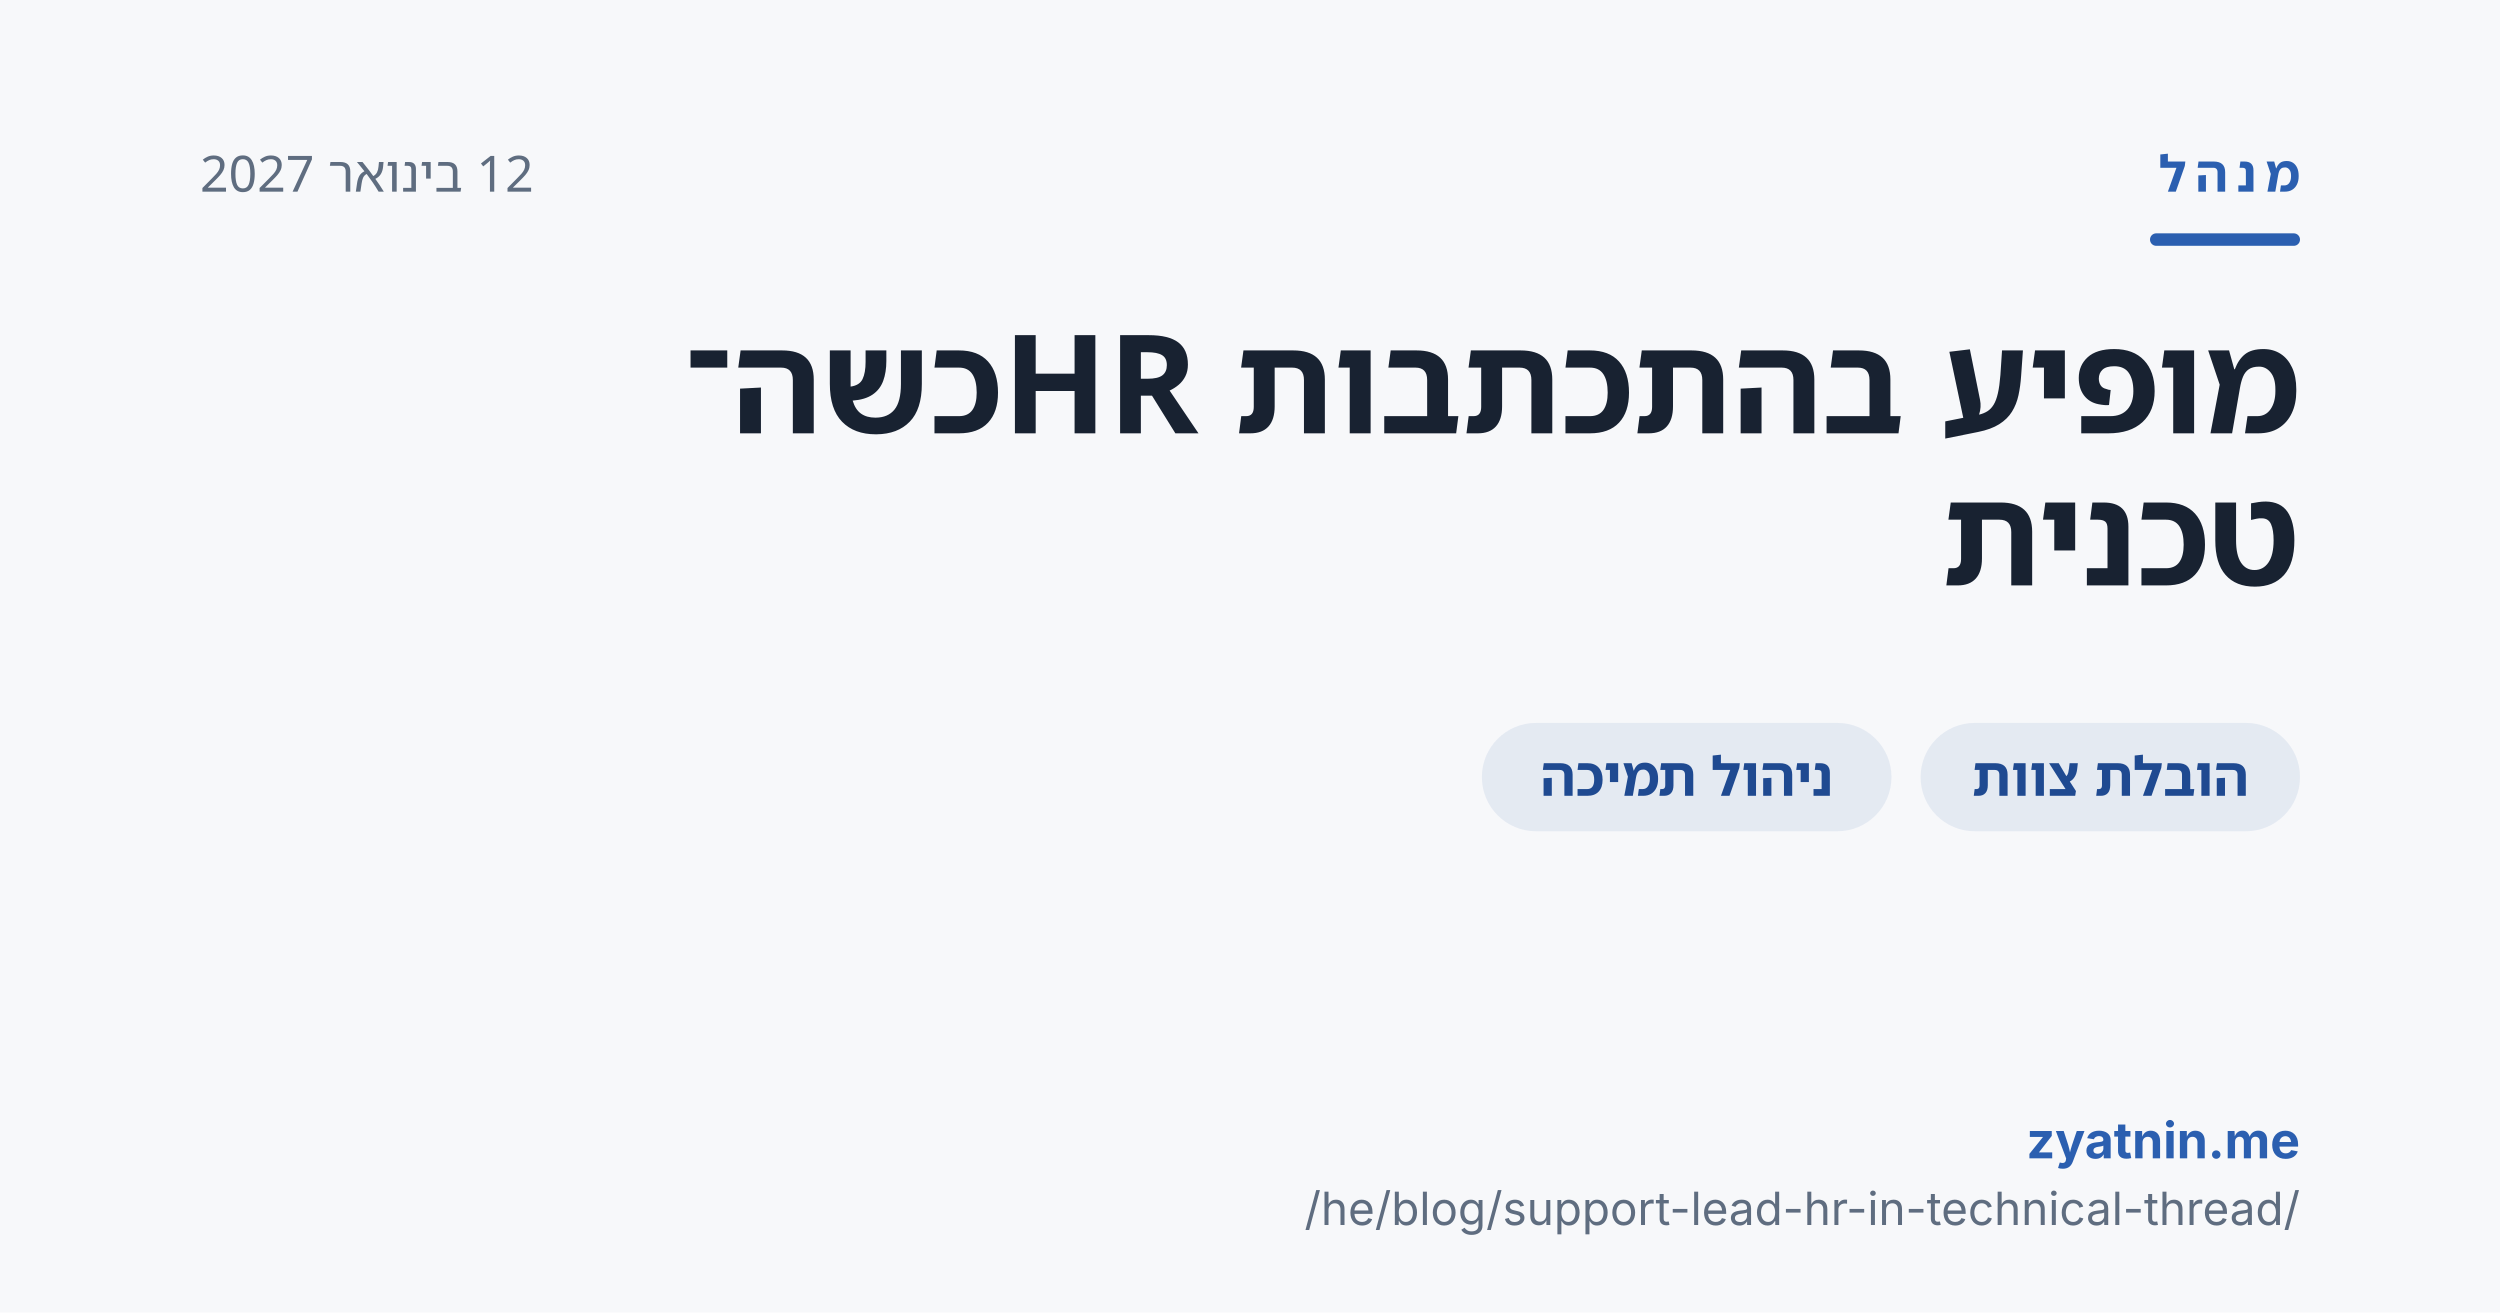
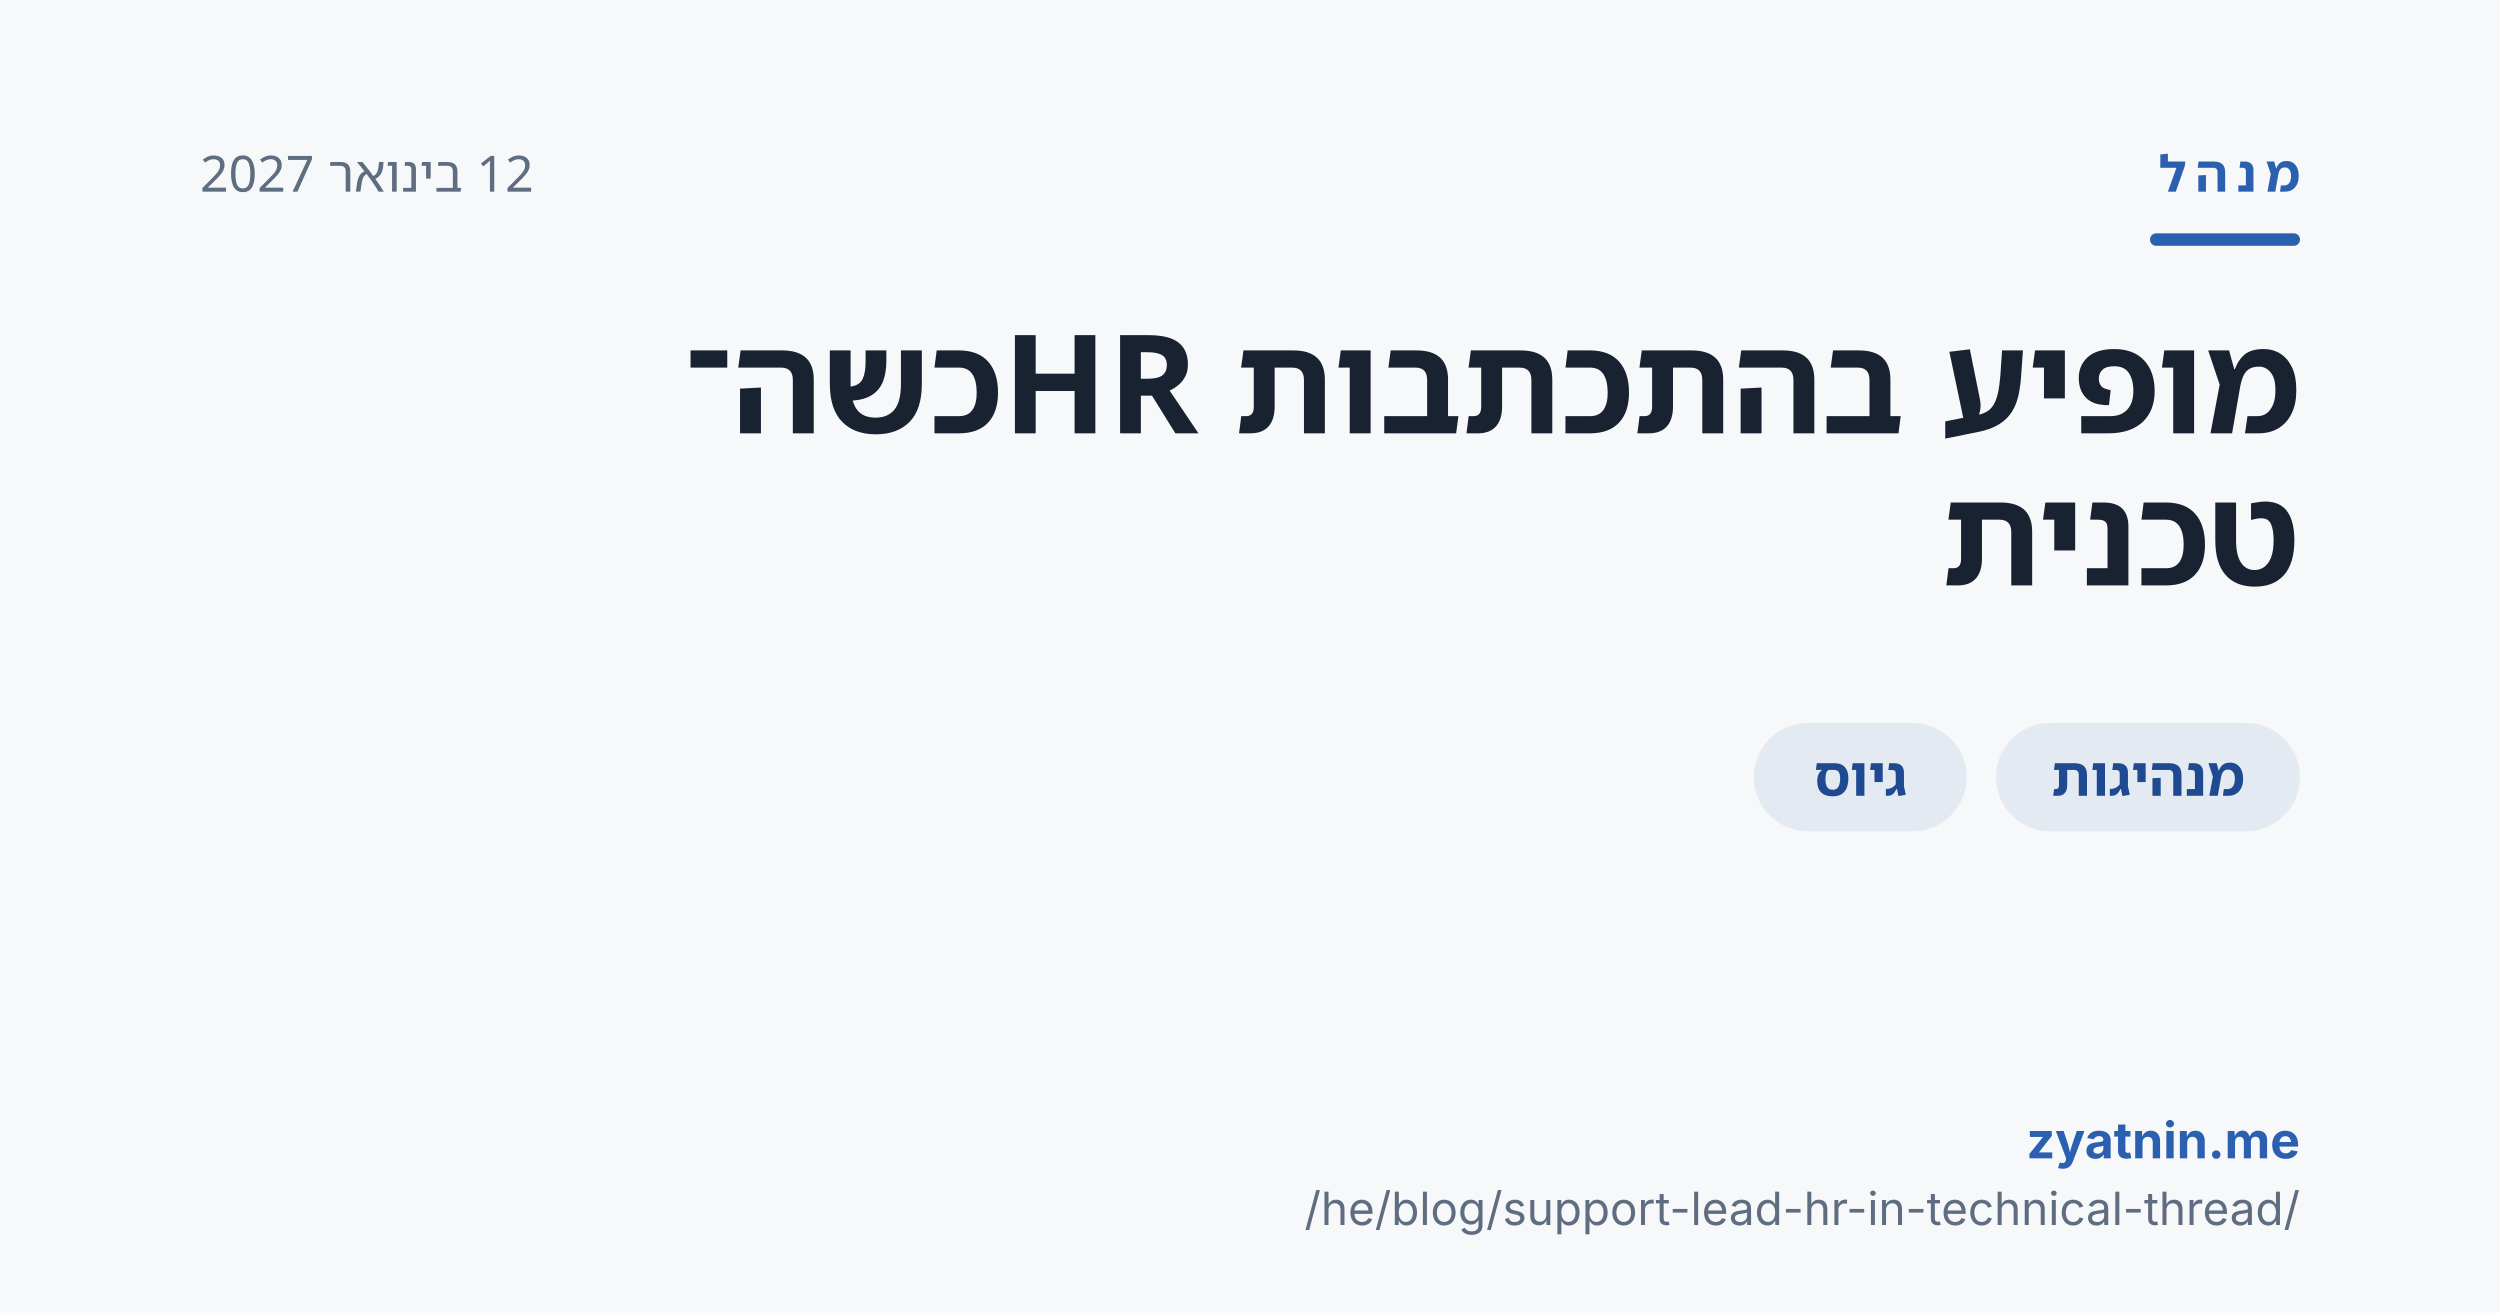
<svg xmlns="http://www.w3.org/2000/svg" width="1200" height="630" viewBox="0 0 1200 630">
  <rect width="1200" height="630" fill="#f7f8fa" />
  <text x="1104" y="92" text-anchor="end" font-family="Noto Sans Hebrew" font-size="24" font-weight="700" letter-spacing="4" fill="#2b5fb0">מנהל</text>
  <text x="96" y="92" text-anchor="start" font-family="Noto Sans Hebrew" font-size="24" font-weight="400" fill="#5f6d80">‫12 בינואר 2027‬</text>
  <rect x="1032" y="112" width="72" height="6" rx="3" fill="#2b5fb0" />
  <text x="1104" y="208" text-anchor="end" font-family="Noto Sans Hebrew" font-size="66" font-weight="800" fill="#182231">כשה־HR מופיע בהתכתבות</text>
  <text x="1104" y="281" text-anchor="end" font-family="Noto Sans Hebrew" font-size="66" font-weight="800" fill="#182231">טכנית</text>
-   <rect x="921.9" y="347" width="182.1" height="52" rx="26" fill="rgba(43, 95, 176, 0.09)" />
-   <text x="1013.0" y="382" text-anchor="middle" font-family="Noto Sans Hebrew" font-size="26" font-weight="600" fill="#1f4a91">הובלת צוות</text>
-   <rect x="711.3" y="347" width="196.6" height="52" rx="26" fill="rgba(43, 95, 176, 0.09)" />
-   <text x="809.6" y="382" text-anchor="middle" font-family="Noto Sans Hebrew" font-size="26" font-weight="600" fill="#1f4a91">ניהול תמיכה</text>
+   <rect x="958.1" y="347" width="145.9" height="52" rx="26" fill="rgba(43, 95, 176, 0.09)" />
+   <text x="1031.0" y="382" text-anchor="middle" font-family="Noto Sans Hebrew" font-size="26" font-weight="600" fill="#1f4a91">מנהיגות</text>
+   <rect x="841.8" y="347" width="102.2" height="52" rx="26" fill="rgba(43, 95, 176, 0.09)" />
+   <text x="893.0" y="382" text-anchor="middle" font-family="Noto Sans Hebrew" font-size="26" font-weight="600" fill="#1f4a91">גיוס</text>
  <text x="1104" y="556" text-anchor="end" font-family="Inter" font-size="24" font-weight="700" fill="#2b5fb0">zyatnin.me</text>
  <text x="1104" y="588" text-anchor="end" font-family="Inter" font-size="22" font-weight="400" fill="#5f6d80">/he/blog/support-lead-hr-in-technical-thread/</text>
</svg>
